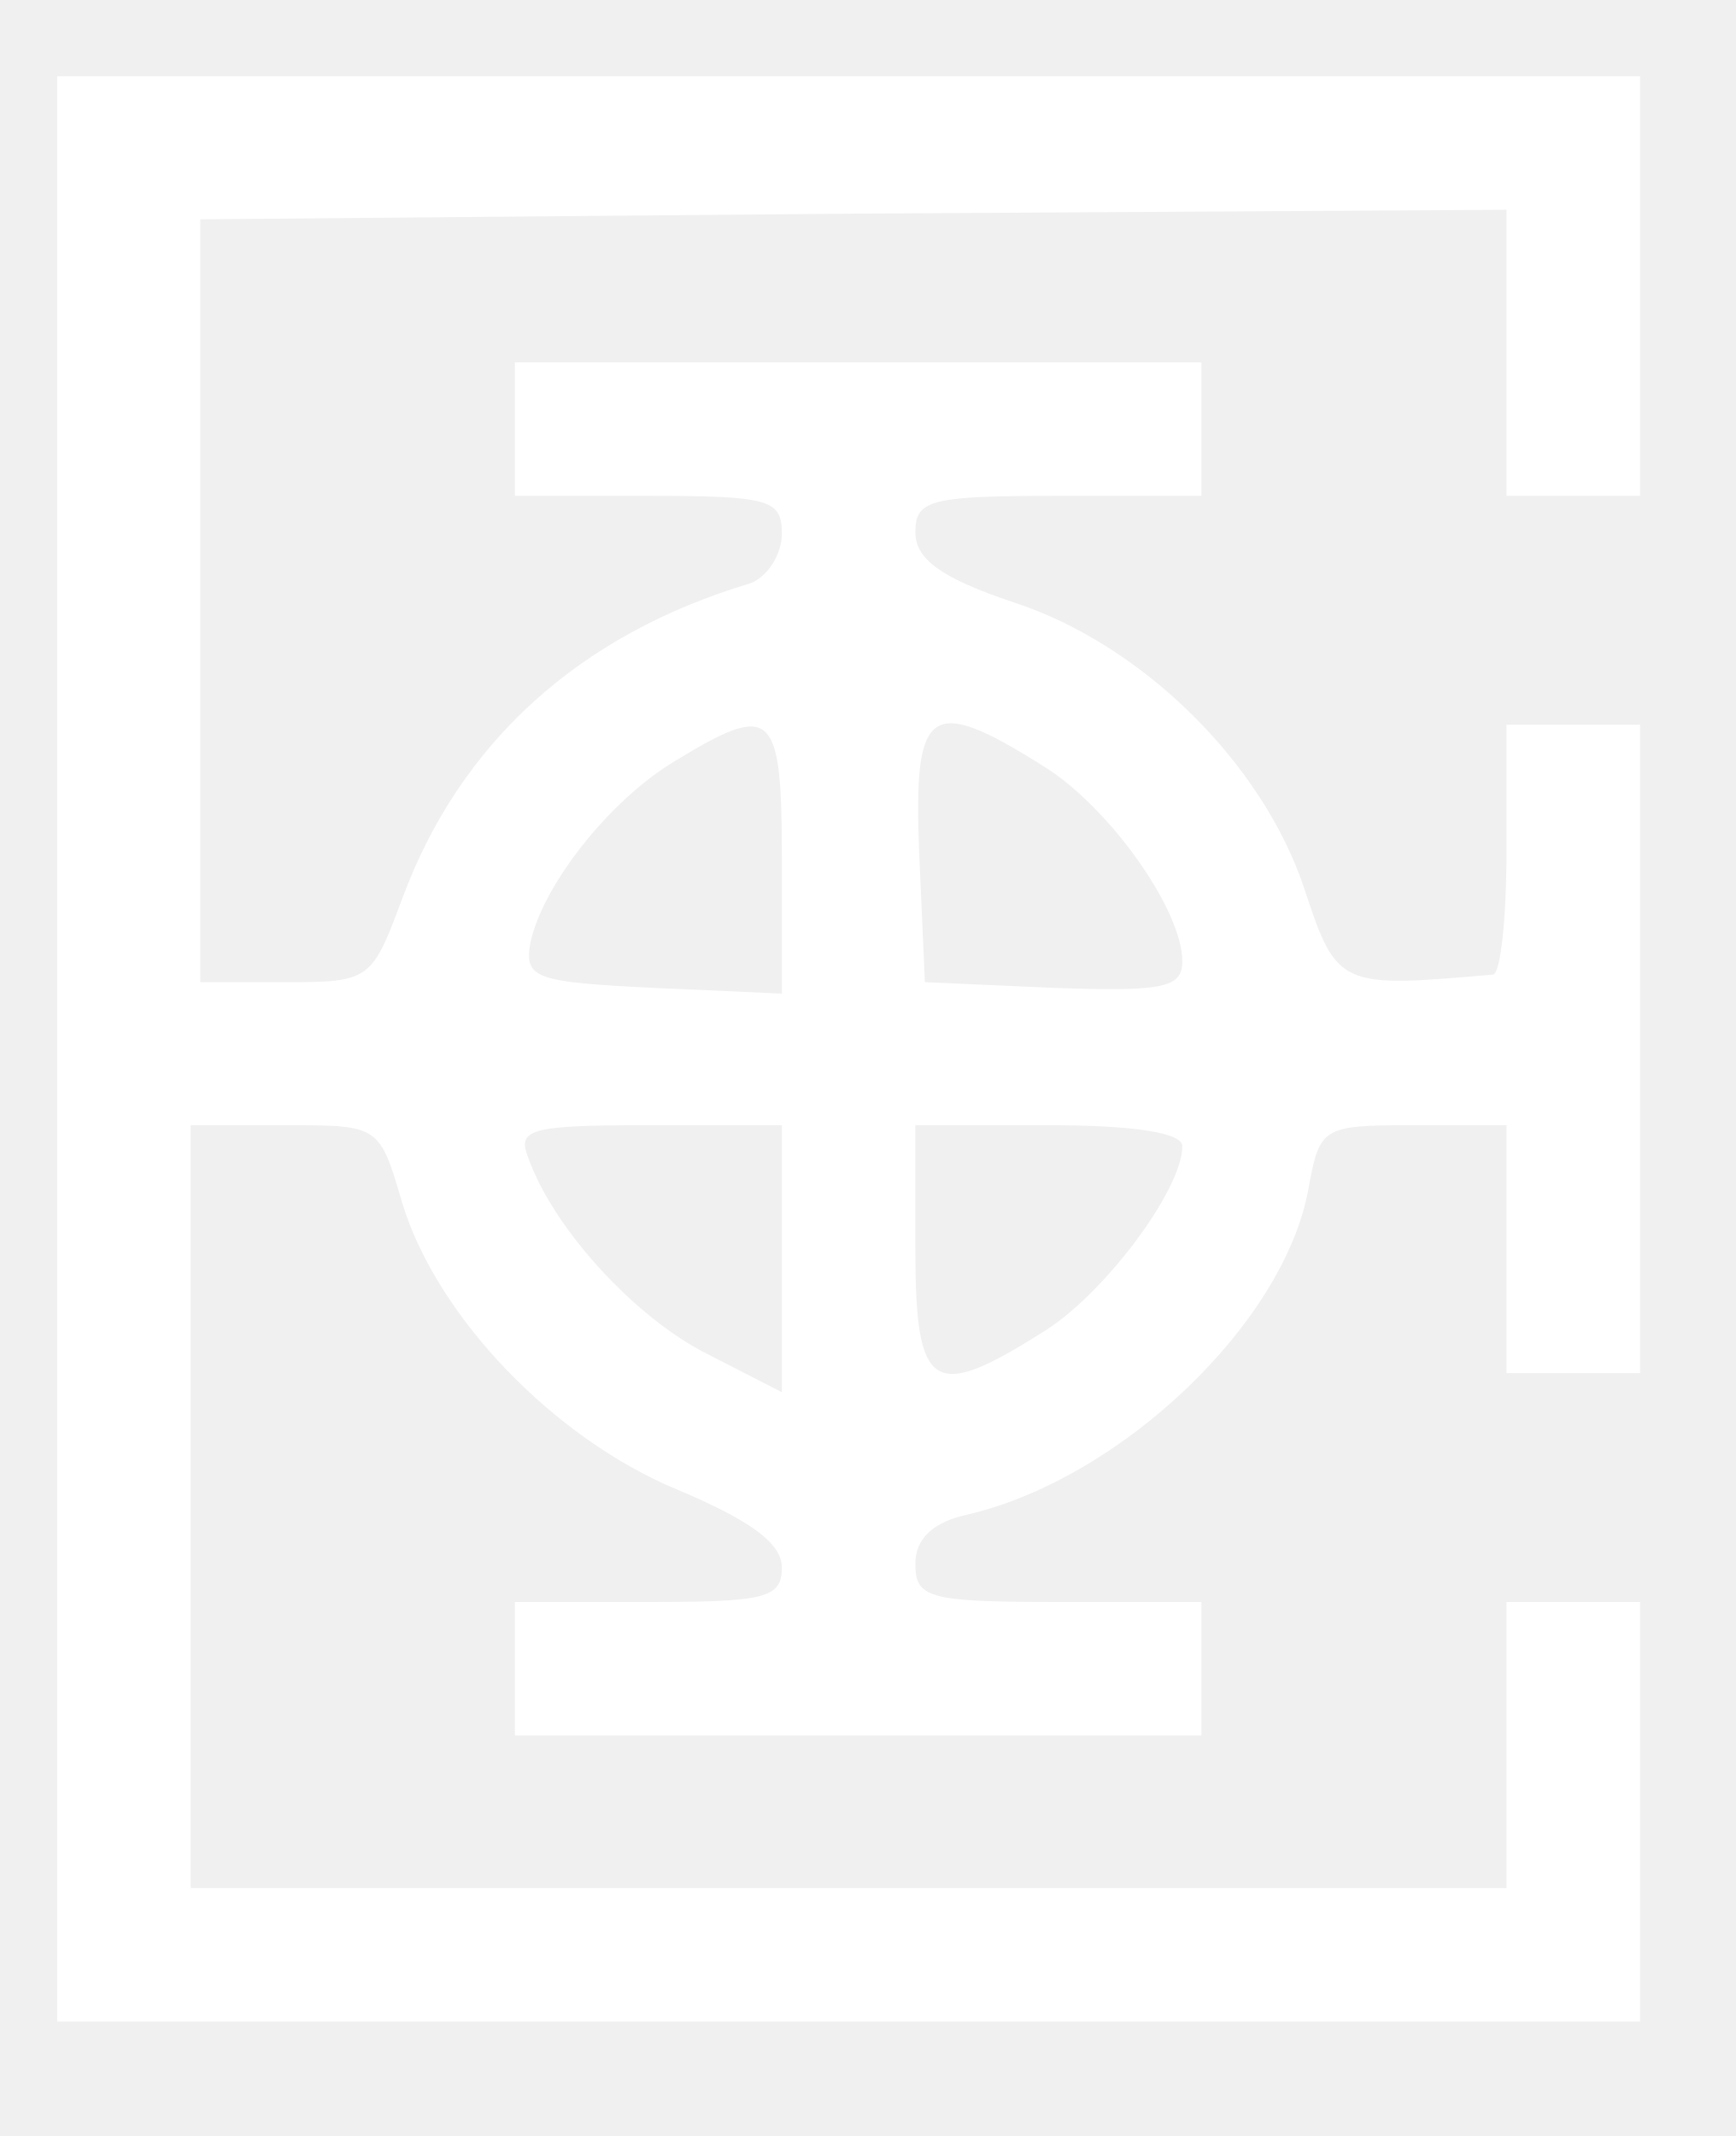
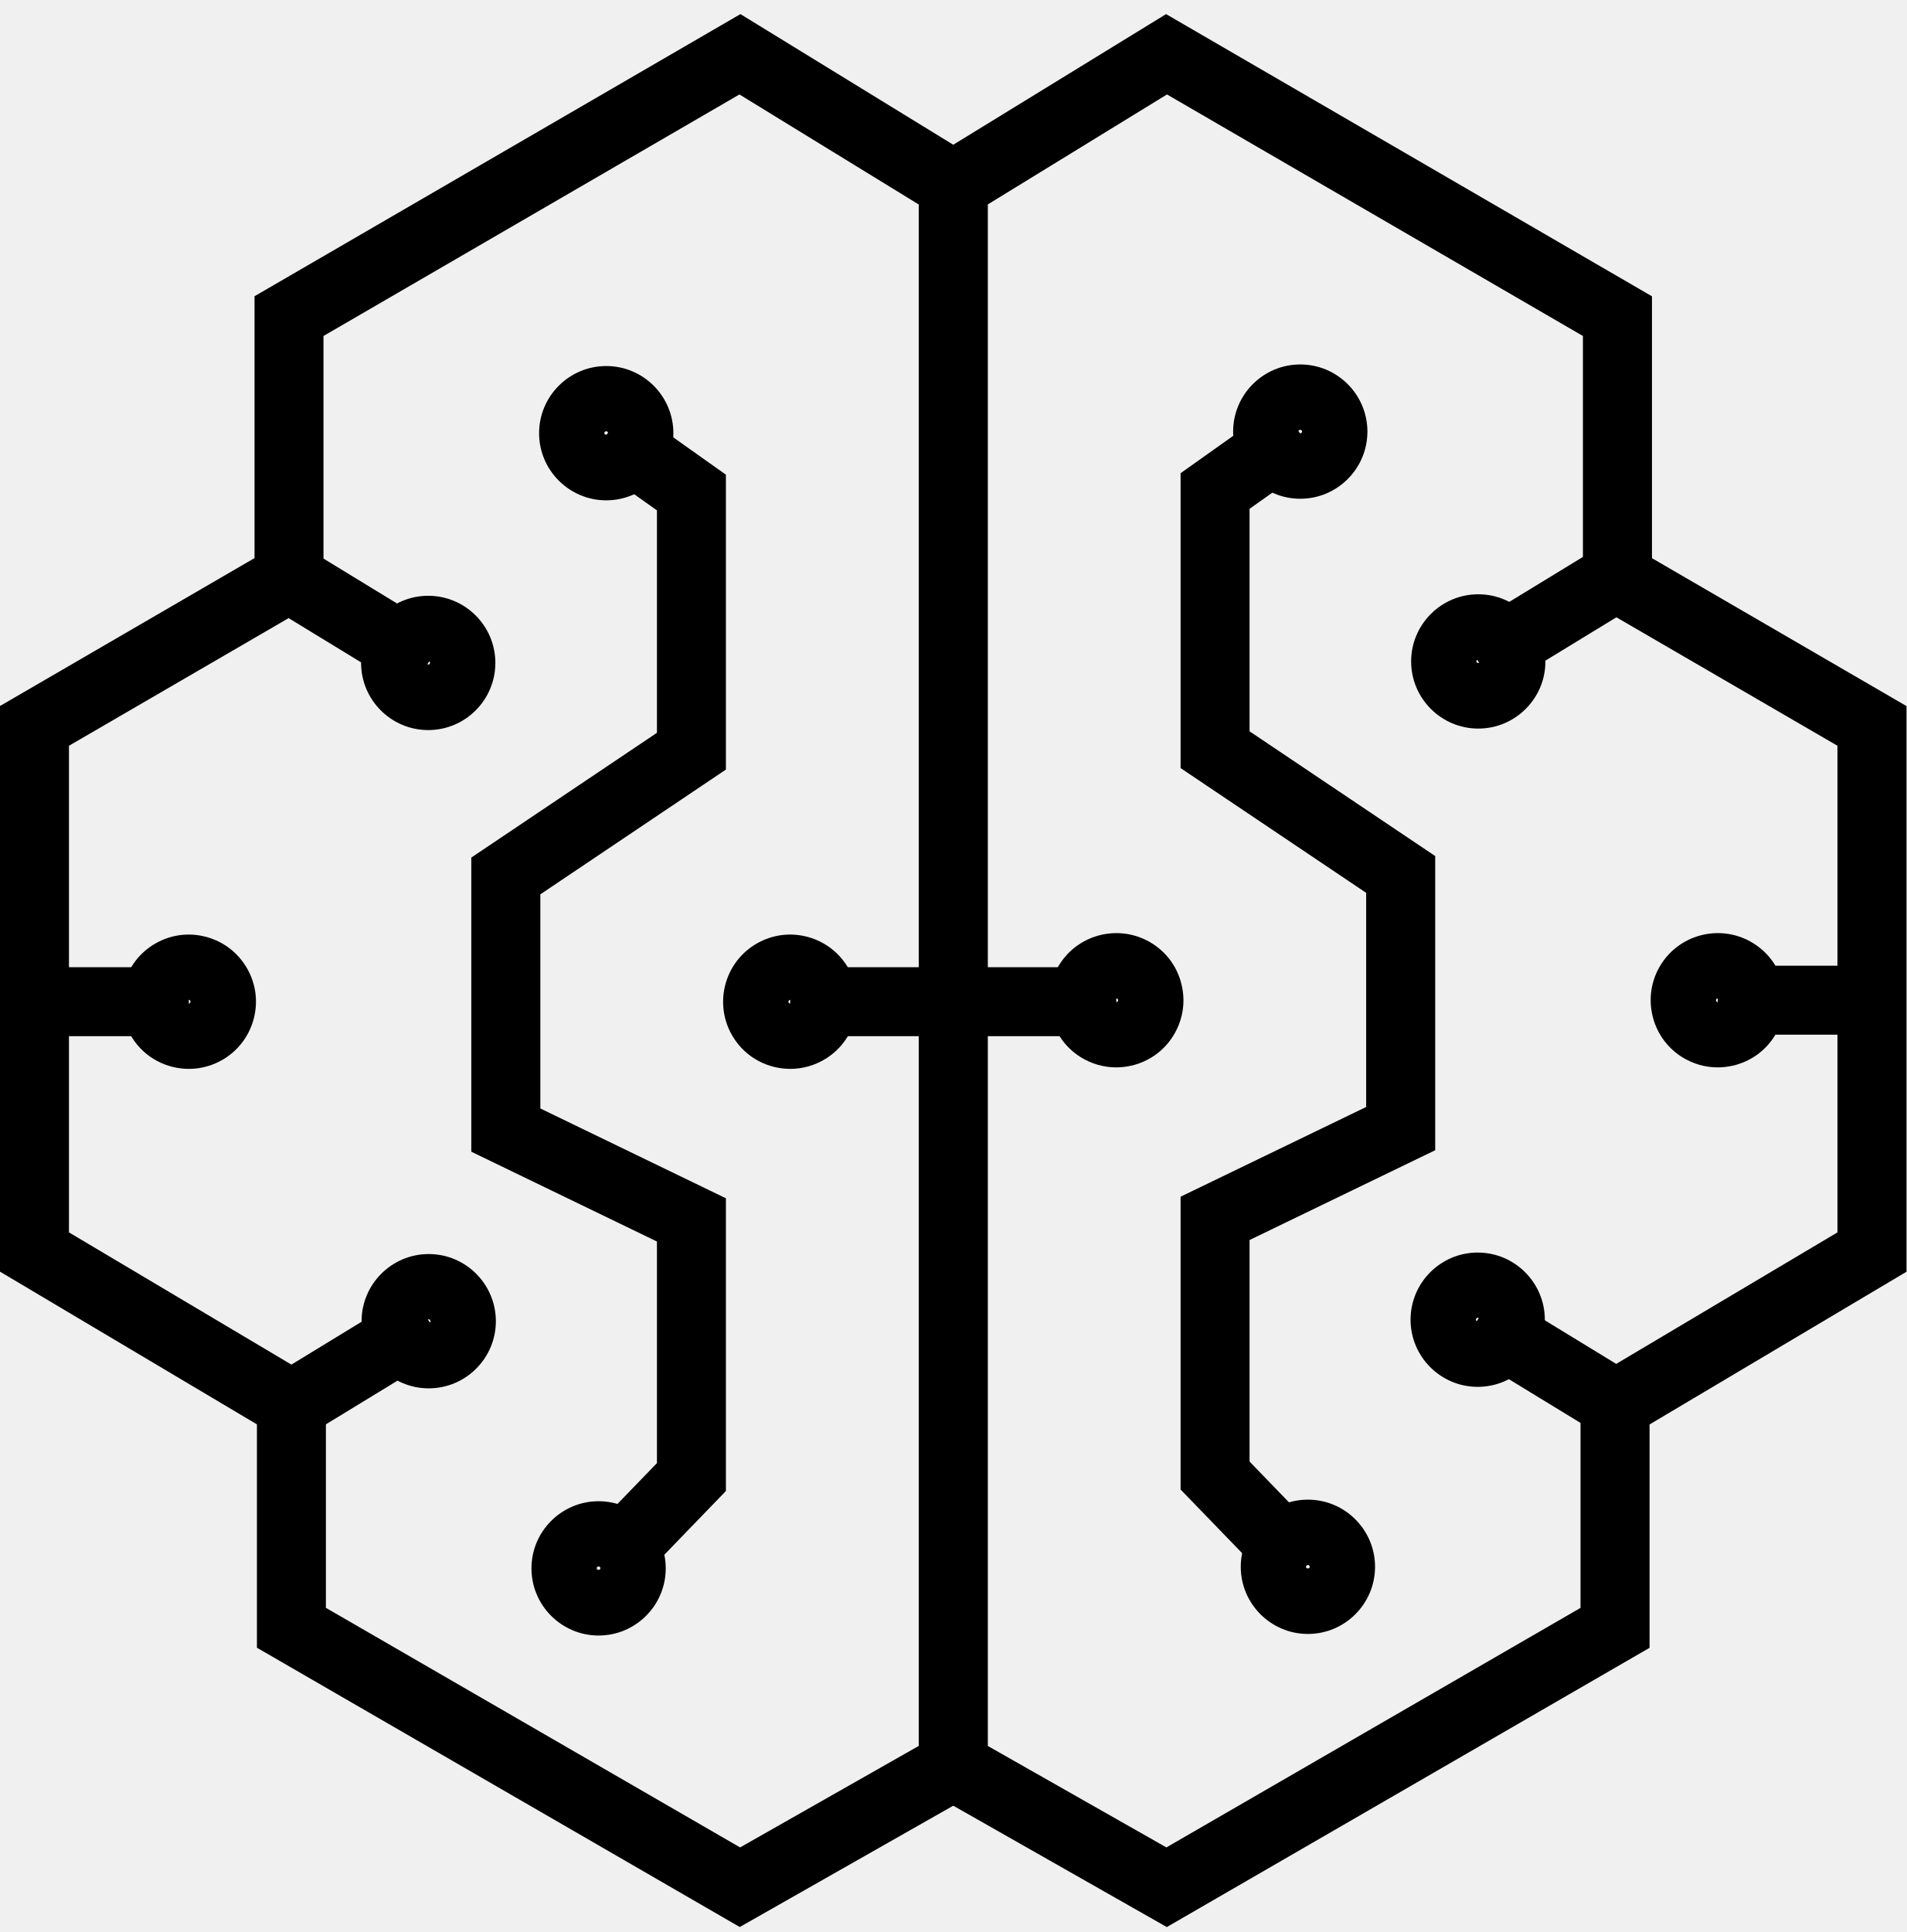
- <svg xmlns="http://www.w3.org/2000/svg" version="1.0" width="91pt" height="112pt" viewBox="0 0 91 112" preserveAspectRatio="xMidYMid meet">
-   <g transform="translate(0,112) scale(0.1,-0.1)" fill="#fff" stroke="none">
-     <path d="M30 570 l0 -510 415 0 415 0 0 110 0 110 -35 0 -35 0 0 -75 0 -75 -345 0 -345 0 0 200 0 200 50 0 c49 0 49 0 61 -41 18 -59 79 -123 144 -150 38 -16 55 -28 55 -41 0 -16 -9 -18 -70 -18 l-70 0 0 -35 0 -35 180 0 180 0 0 35 0 35 -75 0 c-68 0 -75 2 -75 20 0 13 9 22 28 26 80 19 165 100 178 170 6 33 7 34 55 34 l49 0 0 -65 0 -65 35 0 35 0 0 170 0 170 -35 0 -35 0 0 -65 c0 -36 -3 -65 -7 -66 -80 -7 -82 -7 -99 45 -22 66 -85 128 -152 150 -39 13 -52 23 -52 37 0 17 8 19 75 19 l75 0 0 35 0 35 -180 0 -180 0 0 -35 0 -35 70 0 c64 0 70 -2 70 -20 0 -11 -8 -23 -17 -26 -90 -27 -152 -84 -182 -165 -16 -43 -17 -44 -61 -44 l-45 0 0 200 0 200 343 3 342 2 0 -75 0 -75 35 0 35 0 0 110 0 110 -415 0 -415 0 0 -510z m380 100 l0 -71 -67 3 c-62 3 -68 5 -65 23 6 30 41 75 76 96 51 31 56 27 56 -51z m136 49 c35 -21 74 -76 74 -103 0 -14 -10 -16 -67 -14 l-68 3 -3 68 c-3 76 5 83 64 46z m-136 -259 l0 -70 -39 20 c-38 19 -81 66 -94 103 -6 15 1 17 63 17 l70 0 0 -70z m210 59 c0 -23 -42 -79 -74 -98 -57 -36 -66 -30 -66 44 l0 65 70 0 c45 0 70 -4 70 -11z" />
+ <svg xmlns="http://www.w3.org/2000/svg" id="Layer_4" data-name="Layer 4" viewBox="0 0 229.73 232.77">
+   <defs>
+     <style>
+       .cls-1 {
+         fill: #000;
+         stroke-width: 0px;
+       }
+     </style>
+   </defs>
+   <path class="cls-1" d="M89.14,232.17l-58.18-33.65v-26.91L0,153.21v-68.15l30.67-17.82v-31.55L89.22,1.7l29.8,18.29v195.2l-29.88,16.98ZM39.28,193.72l49.9,28.86,21.53-12.23V24.64l-21.61-13.26-50.12,29.1v31.55l-30.67,17.82v58.63l30.96,18.4v26.84Z" />
+   <path class="cls-1" d="M140.59,232.17l-29.88-16.98V19.99L140.51,1.7l58.55,34v31.55l30.67,17.82v68.15l-30.96,18.4v26.91l-58.18,33.65ZM119.02,210.35l21.53,12.23,49.9-28.86v-26.84l30.96-18.4v-58.63l-30.67-17.82v-31.55l-50.12-29.1-21.61,13.26v185.71Z" />
+   <g>
+     <rect class="cls-1" x="39.06" y="64.93" width="8.31" height="19.65" transform="translate(-43.11 72.69) rotate(-58.6)" />
+     <path class="cls-1" d="M51.6,87.96c-4.46,0-8.09-3.63-8.09-8.09s3.63-8.09,8.09-8.09,8.09,3.63,8.09,8.09-3.63,8.09-8.09,8.09ZM51.6,79.65c-.12,0-.23.1-.23.22,0,.25.45.25.45,0,0-.12-.1-.22-.22-.22Z" />
  </g>
+   <path class="cls-1" d="M22.76,128.78c-2.69,0-5.32-1.33-6.85-3.77h0c-2.38-3.77-1.25-8.78,2.52-11.16,1.83-1.15,3.99-1.53,6.1-1.05,2.11.48,3.91,1.75,5.06,3.57,1.15,1.82,1.53,3.99,1.05,6.1-.48,2.11-1.74,3.9-3.57,5.06-1.34.84-2.83,1.25-4.31,1.25ZM22.55,120.81h0c.06.09.22.13.31.07.1-.07.13-.2.07-.31l-.38.24ZM22.74,120.46s-.08.01-.12.03c-.09.06-.13.22-.07.31l.38-.24c-.04-.07-.12-.1-.19-.1Z" />
+   <g>
+     <rect class="cls-1" x="33.46" y="160.14" width="19.65" height="8.31" transform="translate(-79.25 46.6) rotate(-31.4)" />
+     <path class="cls-1" d="M51.66,167.27c-4.46,0-8.09-3.63-8.09-8.09s3.63-8.09,8.09-8.09,8.09,3.63,8.09,8.09-3.63,8.09-8.09,8.09ZM51.66,158.95c-.12,0-.23.1-.23.22,0,.25.45.25.45,0,0-.12-.1-.22-.23-.22Z" />
+   </g>
+   <path class="cls-1" d="M95.23,128.78c-2.69,0-5.32-1.33-6.85-3.77-2.38-3.77-1.25-8.78,2.52-11.16,1.83-1.15,4-1.53,6.1-1.05,2.11.48,3.9,1.74,5.06,3.57h0c1.15,1.83,1.53,3.99,1.05,6.1-.48,2.11-1.74,3.9-3.57,5.06-1.34.84-2.83,1.25-4.31,1.25ZM95.03,120.81c.06.09.23.13.31.07.1-.07.13-.2.07-.31s-.2-.14-.31-.07c-.09.06-.13.22-.07.31Z" />
+   <polygon class="cls-1" points="75.67 191.85 69.69 186.07 79.16 176.28 79.16 149.58 56.79 138.76 56.79 103.32 79.16 88.29 79.16 61.49 70.83 55.58 75.64 48.8 87.47 57.19 87.47 92.72 65.11 107.75 65.11 133.55 87.47 144.37 87.47 179.64 75.67 191.85" />
+   <path class="cls-1" d="M72.13,197.05c-4.46,0-8.09-3.63-8.09-8.09s3.63-8.09,8.09-8.09,8.09,3.63,8.09,8.09-3.63,8.09-8.09,8.09ZM72.13,188.73c-.12,0-.23.1-.23.22,0,.25.45.25.45,0,0-.12-.1-.22-.22-.22Z" />
+   <path class="cls-1" d="M73.05,60.28c-4.46,0-8.09-3.63-8.09-8.09s3.63-8.09,8.09-8.09,8.09,3.63,8.09,8.09-3.63,8.09-8.09,8.09ZM73.05,51.96c-.12,0-.23.1-.23.22,0,.25.45.25.45,0,0-.12-.1-.22-.22-.22Z" />
+   <g>
+     <rect class="cls-1" x="176.69" y="70.41" width="19.65" height="8.31" transform="translate(-11.54 108.08) rotate(-31.4)" />
+     <path class="cls-1" d="M178.13,87.78c-4.46,0-8.09-3.63-8.09-8.09s3.63-8.09,8.09-8.09,8.09,3.63,8.09,8.09-3.63,8.09-8.09,8.09ZM178.13,79.46c-.12,0-.23.1-.23.23,0,.25.45.25.45,0,0-.12-.1-.23-.23-.23Z" />
+   </g>
+   <path class="cls-1" d="M206.97,128.6c-1.51,0-2.99-.43-4.3-1.25-3.77-2.38-4.9-7.39-2.52-11.16s7.39-4.9,11.16-2.52c1.83,1.15,3.1,2.95,3.57,5.06.48,2.11.1,4.27-1.05,6.1h0s0,0,0,0h0c-1.15,1.83-2.95,3.09-5.06,3.57-.6.13-1.2.2-1.8.2ZM206.8,120.39c-.06.09-.02.25.07.31.1.07.24.04.31-.07.07-.11.03-.25-.07-.31-.09-.05-.25-.02-.31.07ZM206.8,120.39s0,0,0,0h0Z" />
+   <g>
+     <rect class="cls-1" x="182.29" y="154.29" width="8.31" height="19.65" transform="translate(-50.77 237.76) rotate(-58.6)" />
+     <path class="cls-1" d="M178.06,167.09c-4.46,0-8.09-3.63-8.09-8.09s3.63-8.09,8.09-8.09,8.09,3.63,8.09,8.09-3.63,8.09-8.09,8.09ZM178.06,158.77c-.12,0-.22.1-.22.23,0,.25.45.25.45,0,0-.12-.1-.23-.23-.23Z" />
+   </g>
+   <path class="cls-1" d="M134.49,128.6c-1.51,0-2.99-.43-4.3-1.25-3.77-2.38-4.9-7.39-2.52-11.16h0c2.38-3.77,7.39-4.9,11.16-2.52,1.83,1.15,3.1,2.95,3.57,5.06.48,2.11.1,4.28-1.05,6.1-1.15,1.83-2.95,3.09-5.06,3.57-.6.13-1.2.2-1.8.2ZM134.32,120.39h0c-.06.09-.02.25.07.31.1.07.24.04.31-.07l-.38-.24ZM134.32,120.39l.38.24c.07-.11.03-.24-.07-.31-.09-.05-.25-.02-.31.07Z" />
+   <polygon class="cls-1" points="154.06 191.66 142.26 179.46 142.26 144.18 164.62 133.37 164.62 107.57 142.26 92.54 142.26 57.01 154.09 48.61 158.9 55.4 150.57 61.3 150.57 88.11 172.94 103.14 172.94 138.58 150.57 149.4 150.57 176.09 160.04 185.89 154.06 191.66" />
+   <path class="cls-1" d="M157.6,196.86c-4.46,0-8.09-3.63-8.09-8.09s3.63-8.09,8.09-8.09,8.09,3.63,8.09,8.09-3.63,8.09-8.09,8.09ZM157.6,188.55c-.12,0-.23.1-.23.23,0,.25.45.25.45,0,0-.12-.1-.23-.23-.23Z" />
+   <path class="cls-1" d="M156.68,60.09c-4.46,0-8.09-3.63-8.09-8.09s3.63-8.09,8.09-8.09,8.09,3.63,8.09,8.09-3.63,8.09-8.09,8.09ZM156.68,51.78c-.12,0-.23.1-.23.23,0,.25.45.25.45,0,0-.12-.1-.23-.23-.23Z" />
+   <rect class="cls-1" x="95.22" y="116.53" width="39.29" height="8.31" />
+   <rect class="cls-1" x="4.16" y="116.53" width="18.59" height="8.31" />
+   <rect class="cls-1" x="206.99" y="116.35" width="18.59" height="8.31" />
</svg>
